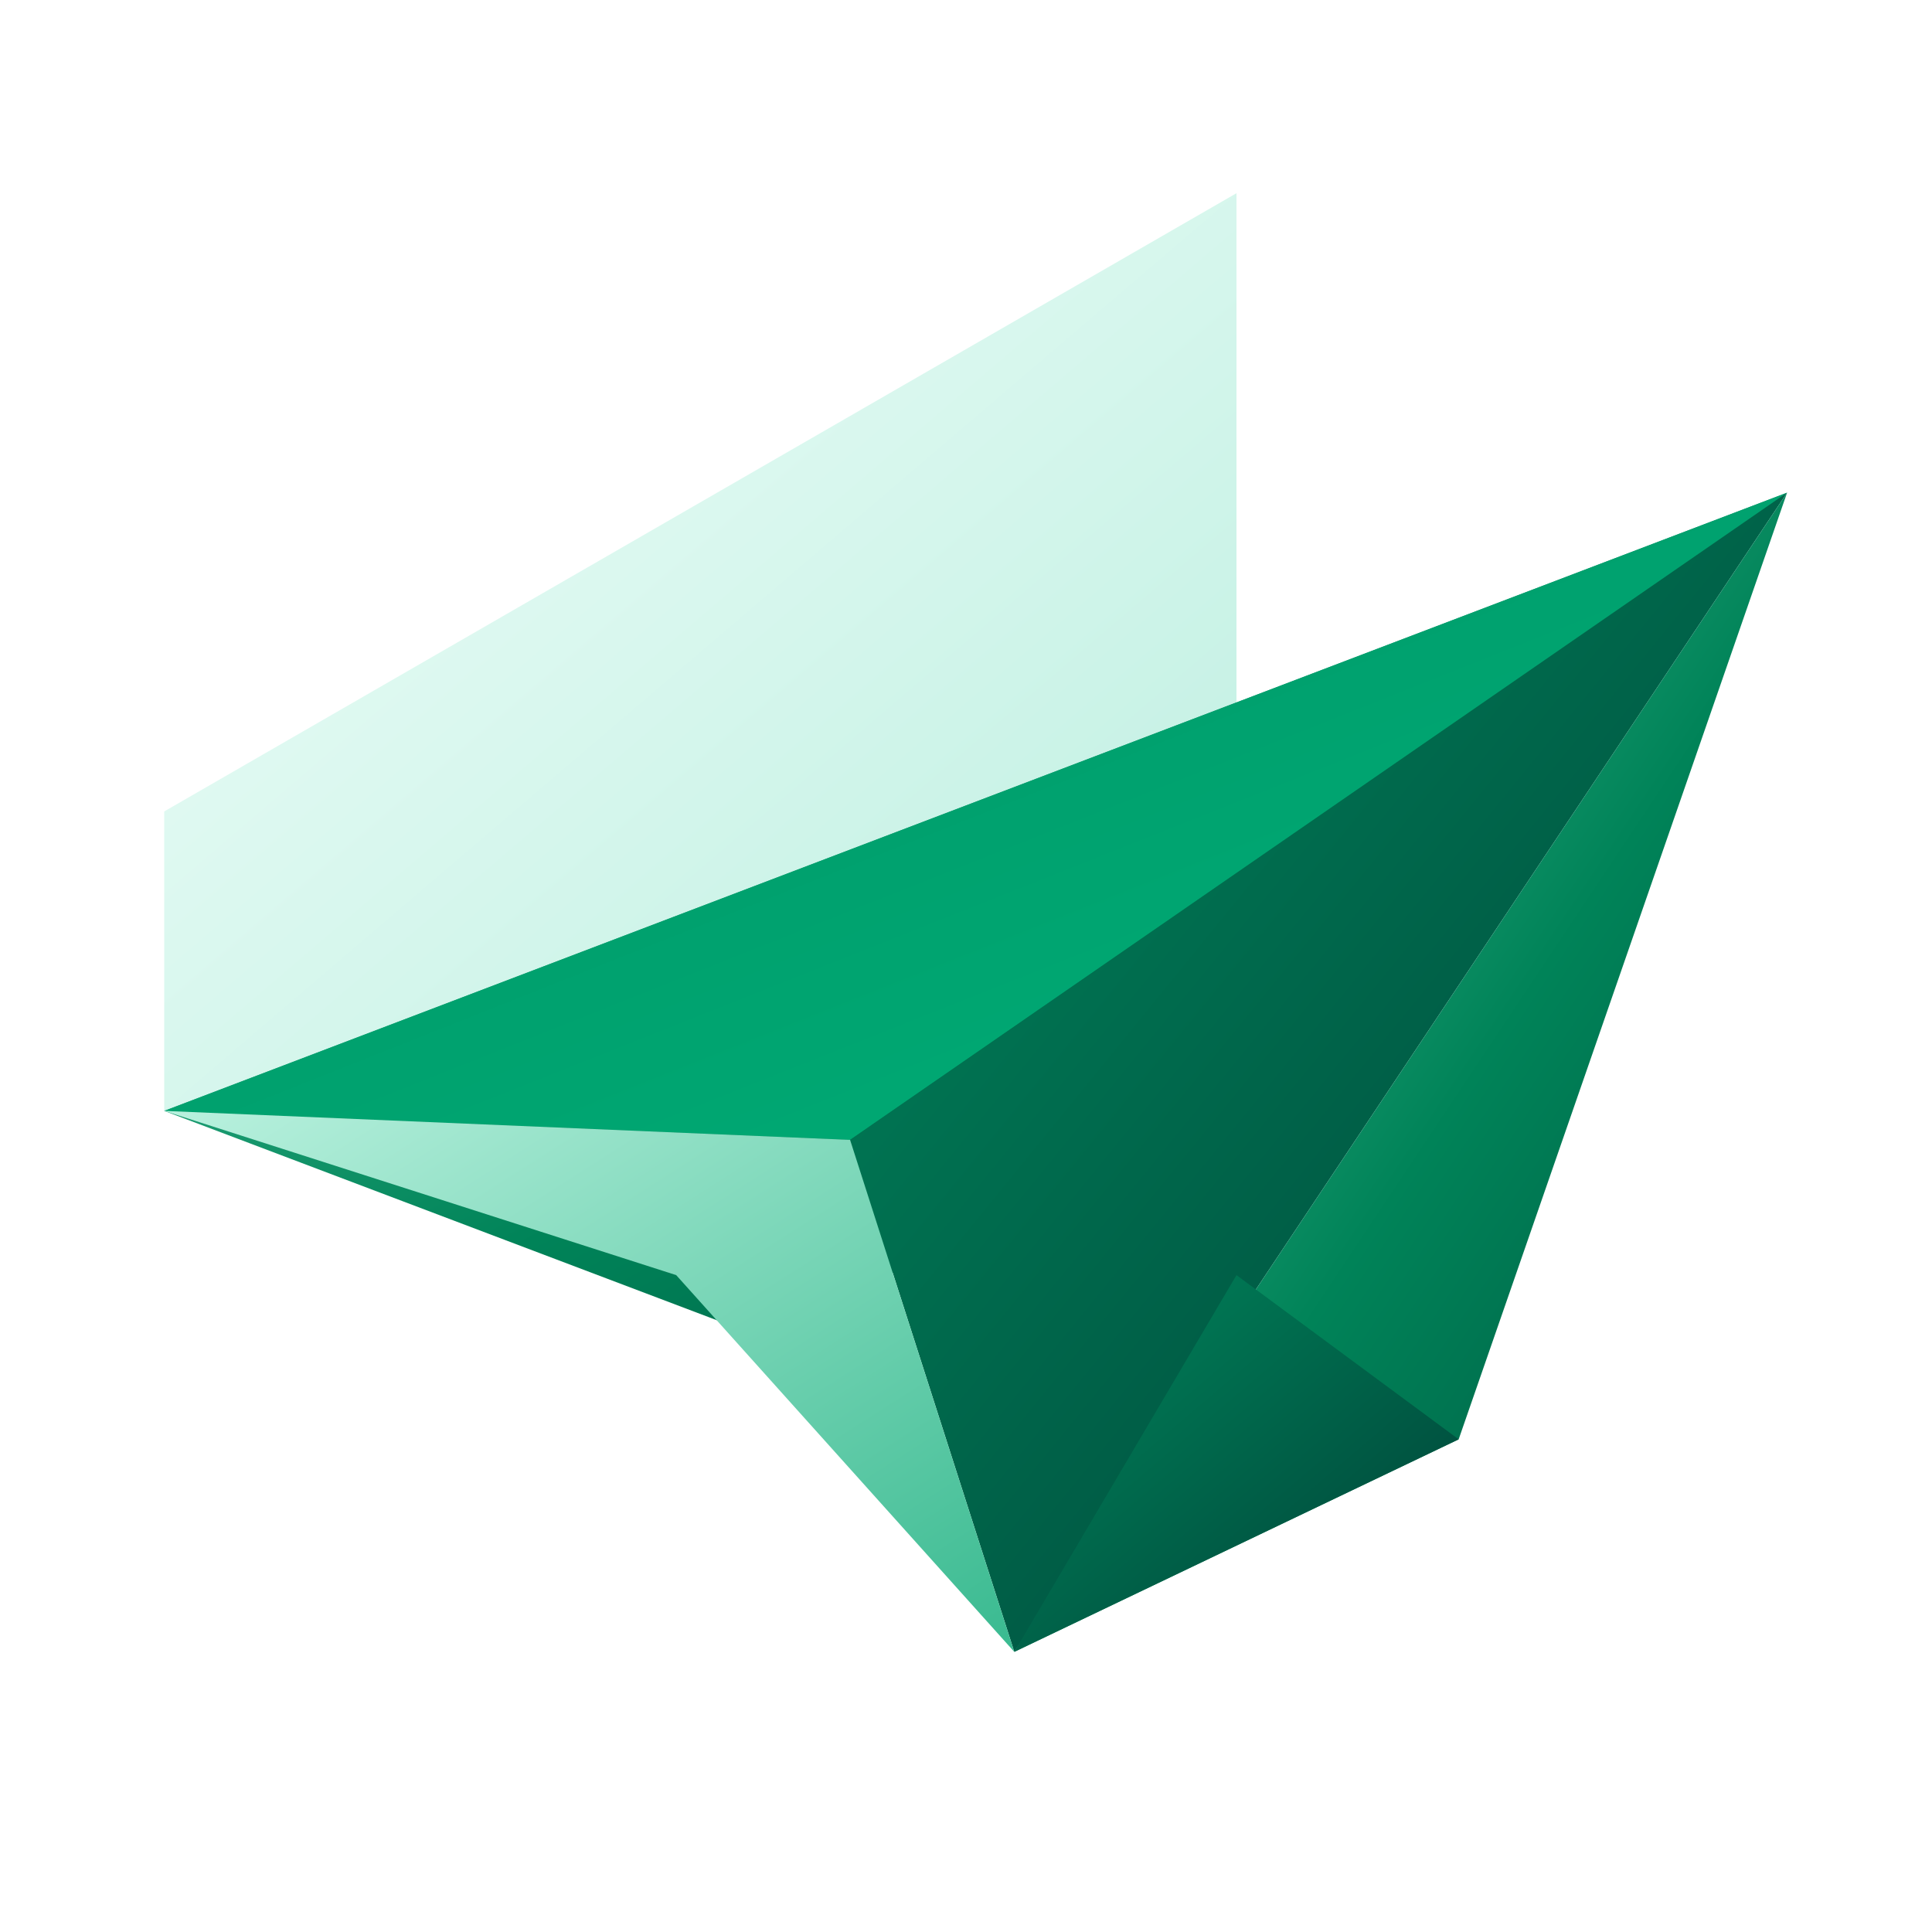
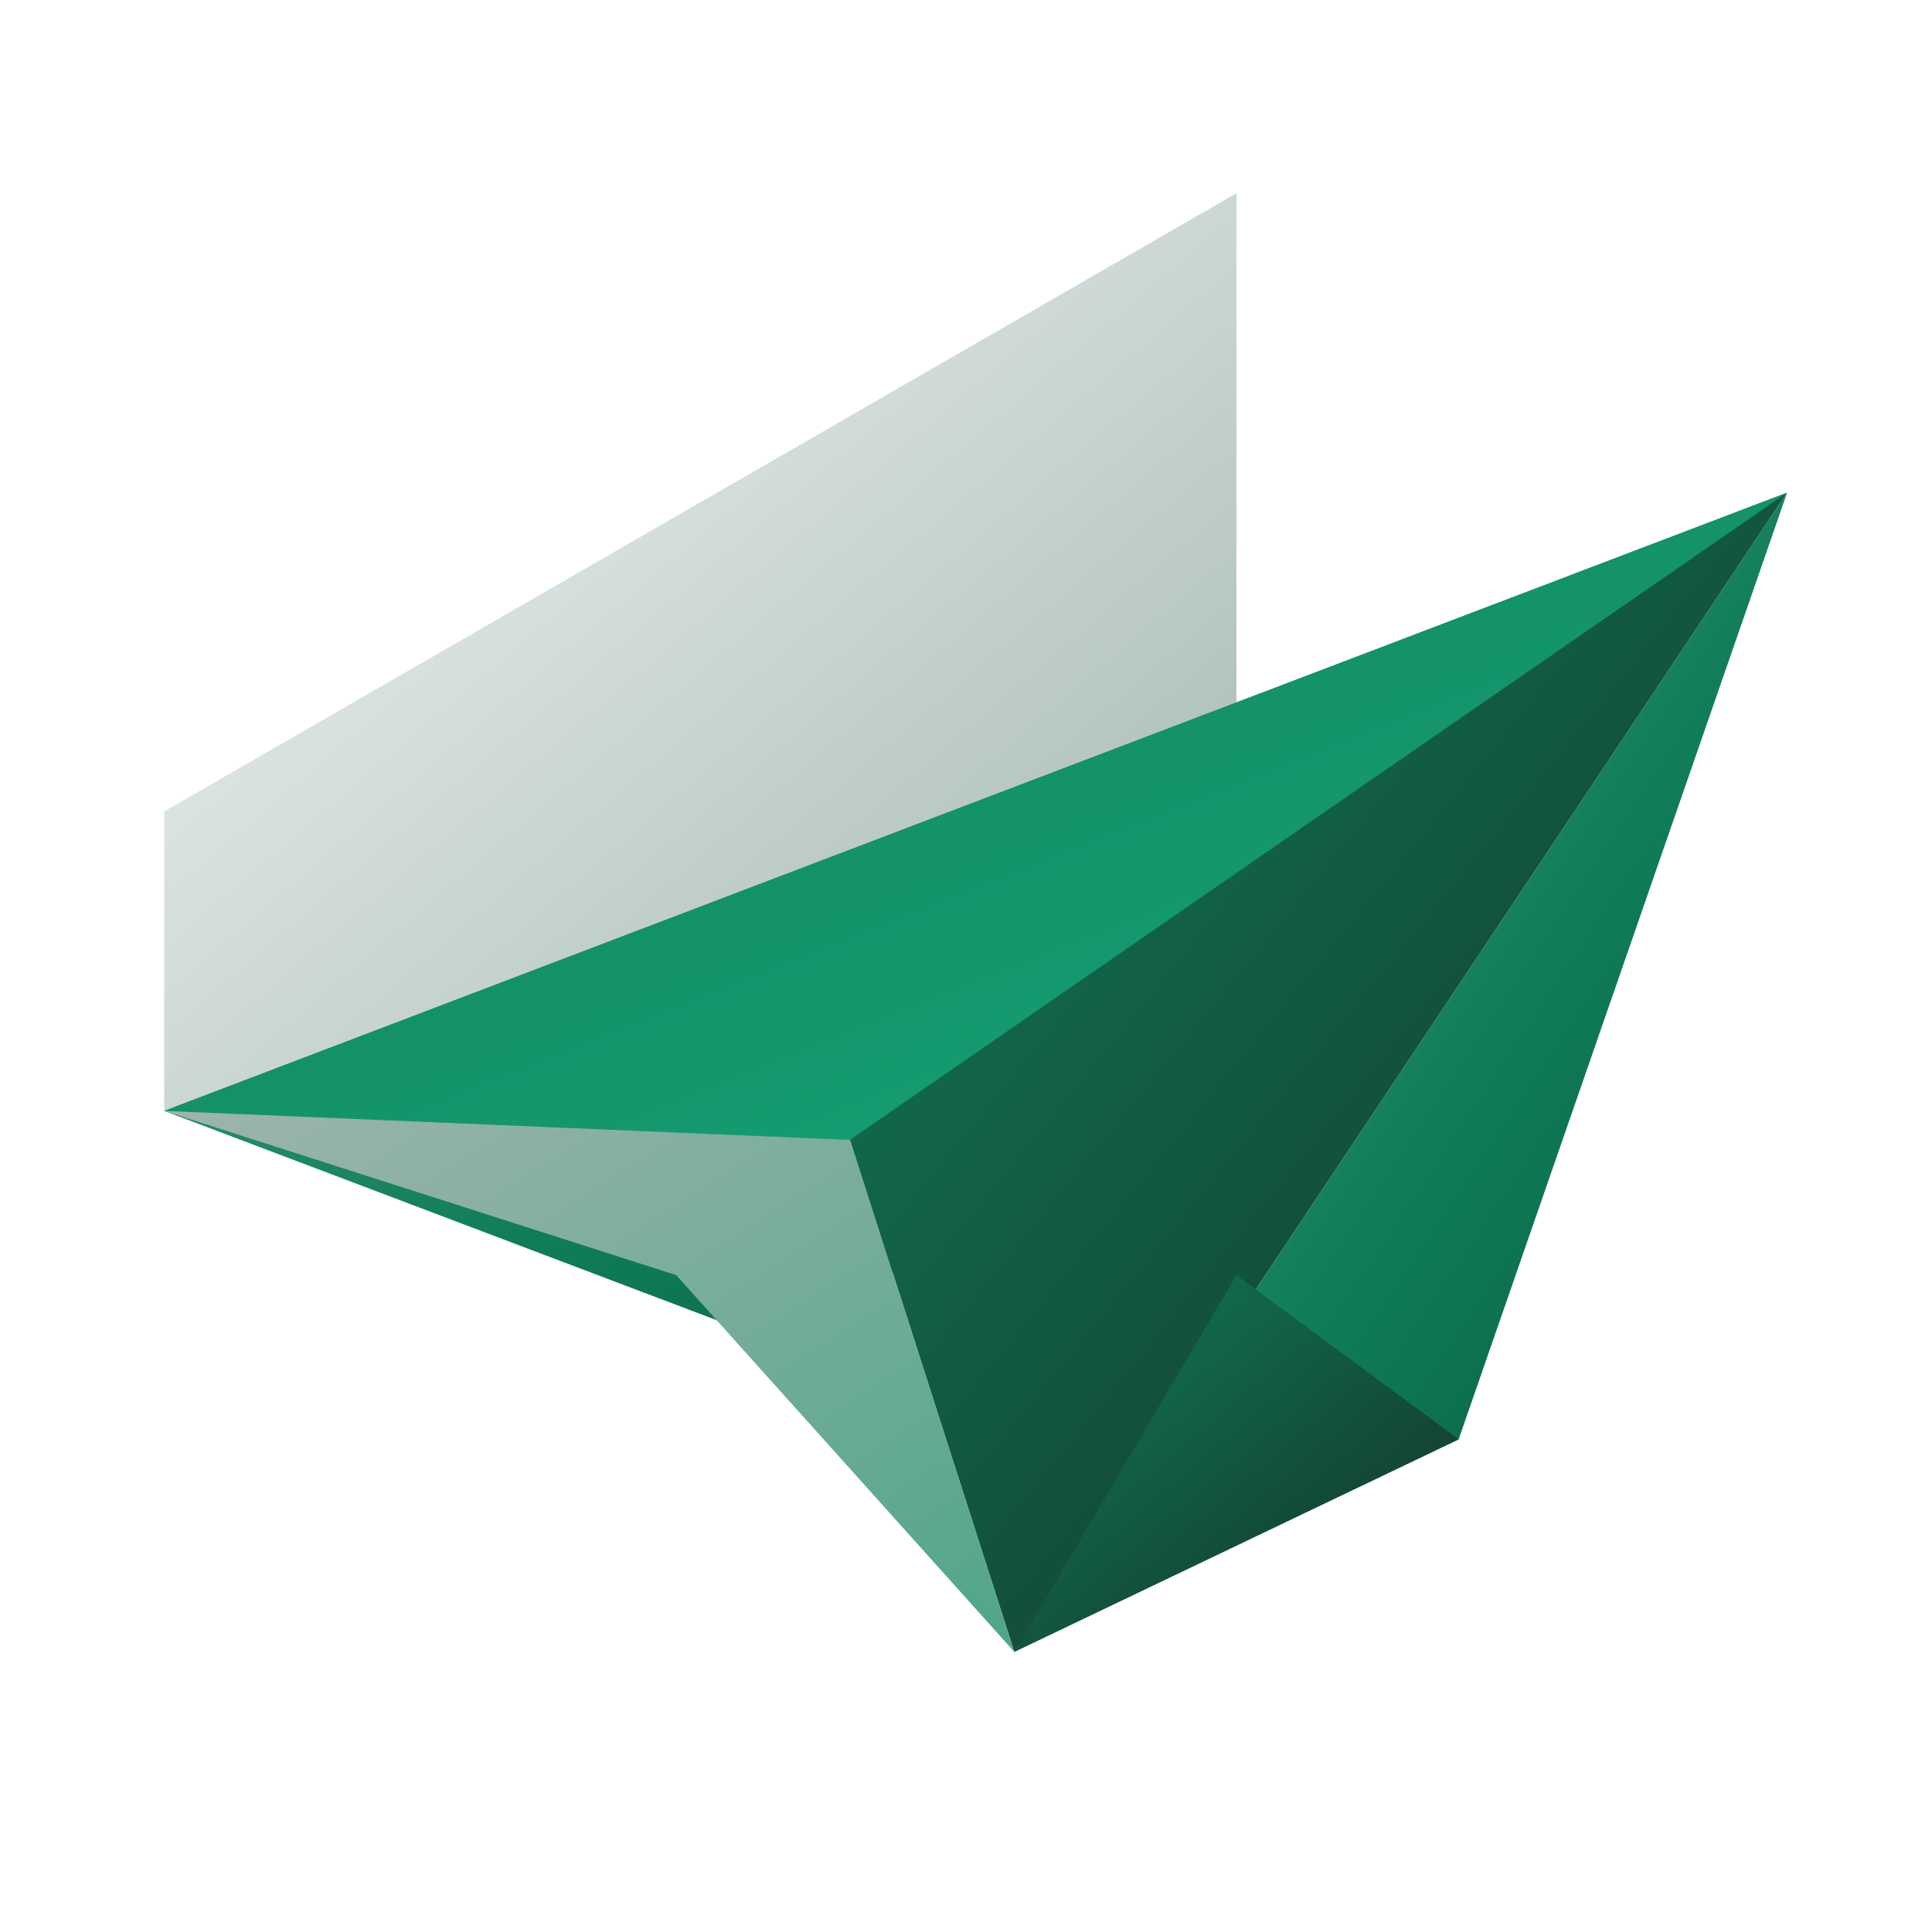
<svg xmlns="http://www.w3.org/2000/svg" width="200" height="200" viewBox="0 0 200 200" role="img" aria-label="JADE 07_web_applications origami service icon">
  <defs>
    <linearGradient id="g" x1="0" y1="0" x2="1" y2="1">
-       <stop stop-color="#52cba2" />
-       <stop offset=".55" stop-color="#008358" />
-       <stop offset="1" stop-color="#00523f" />
+       <stop stop-color="#50A687" />
+       <stop offset=".55" stop-color="#107D58" />
+       <stop offset="1" stop-color="#07513F" />
    </linearGradient>
    <linearGradient id="dark" x1="0" y1="0" x2="1" y2="1">
-       <stop stop-color="#00875c" />
-       <stop offset="1" stop-color="#003f36" />
+       <stop stop-color="#107D58" />
+       <stop offset="1" stop-color="#152E27" />
    </linearGradient>
    <linearGradient id="mint" x1="0" y1="0" x2="1" y2="1">
-       <stop stop-color="#f1fffa" />
-       <stop offset="1" stop-color="#bceee0" />
+       <stop stop-color="#FAFBFA" />
+       <stop offset="1" stop-color="#9EB4AD" />
    </linearGradient>
    <linearGradient id="soft" x1="0" y1="0" x2="1" y2="1">
-       <stop stop-color="#b9f1de" />
-       <stop offset="1" stop-color="#39ba90" />
+       <stop stop-color="#9EB4AD" />
+       <stop offset="1" stop-color="#50A687" />
    </linearGradient>
    <linearGradient id="facet" x1="0" y1="0" x2="1" y2="1">
-       <stop stop-color="#009365" />
-       <stop offset="1" stop-color="#00b078" />
+       <stop stop-color="#107D58" />
+       <stop offset="1" stop-color="#18A77B" />
    </linearGradient>
    <linearGradient id="screen" x1="0" y1="0" x2="1" y2="1">
-       <stop stop-color="#ffffff" />
-       <stop offset="1" stop-color="#d5faed" />
+       <stop stop-color="#FAFBFA" />
+       <stop offset="1" stop-color="#9EB4AD" />
    </linearGradient>
  </defs>
  <g stroke-linejoin="round">
    <polygon points="17,84 128,20 128,91 17,115" fill="url(#mint)" />
    <polygon points="17,115 185,51 83,140" fill="url(#g)" />
    <polygon points="17,115 185,51 88,118" fill="url(#facet)" />
    <polygon points="88,118 185,51 105,171" fill="url(#dark)" />
    <polygon points="88,118 105,171 70,132 17,115" fill="url(#soft)" />
    <polygon points="105,171 185,51 151,149" fill="url(#g)" />
    <polygon points="105,171 128,132 151,149" fill="url(#dark)" />
  </g>
</svg>
